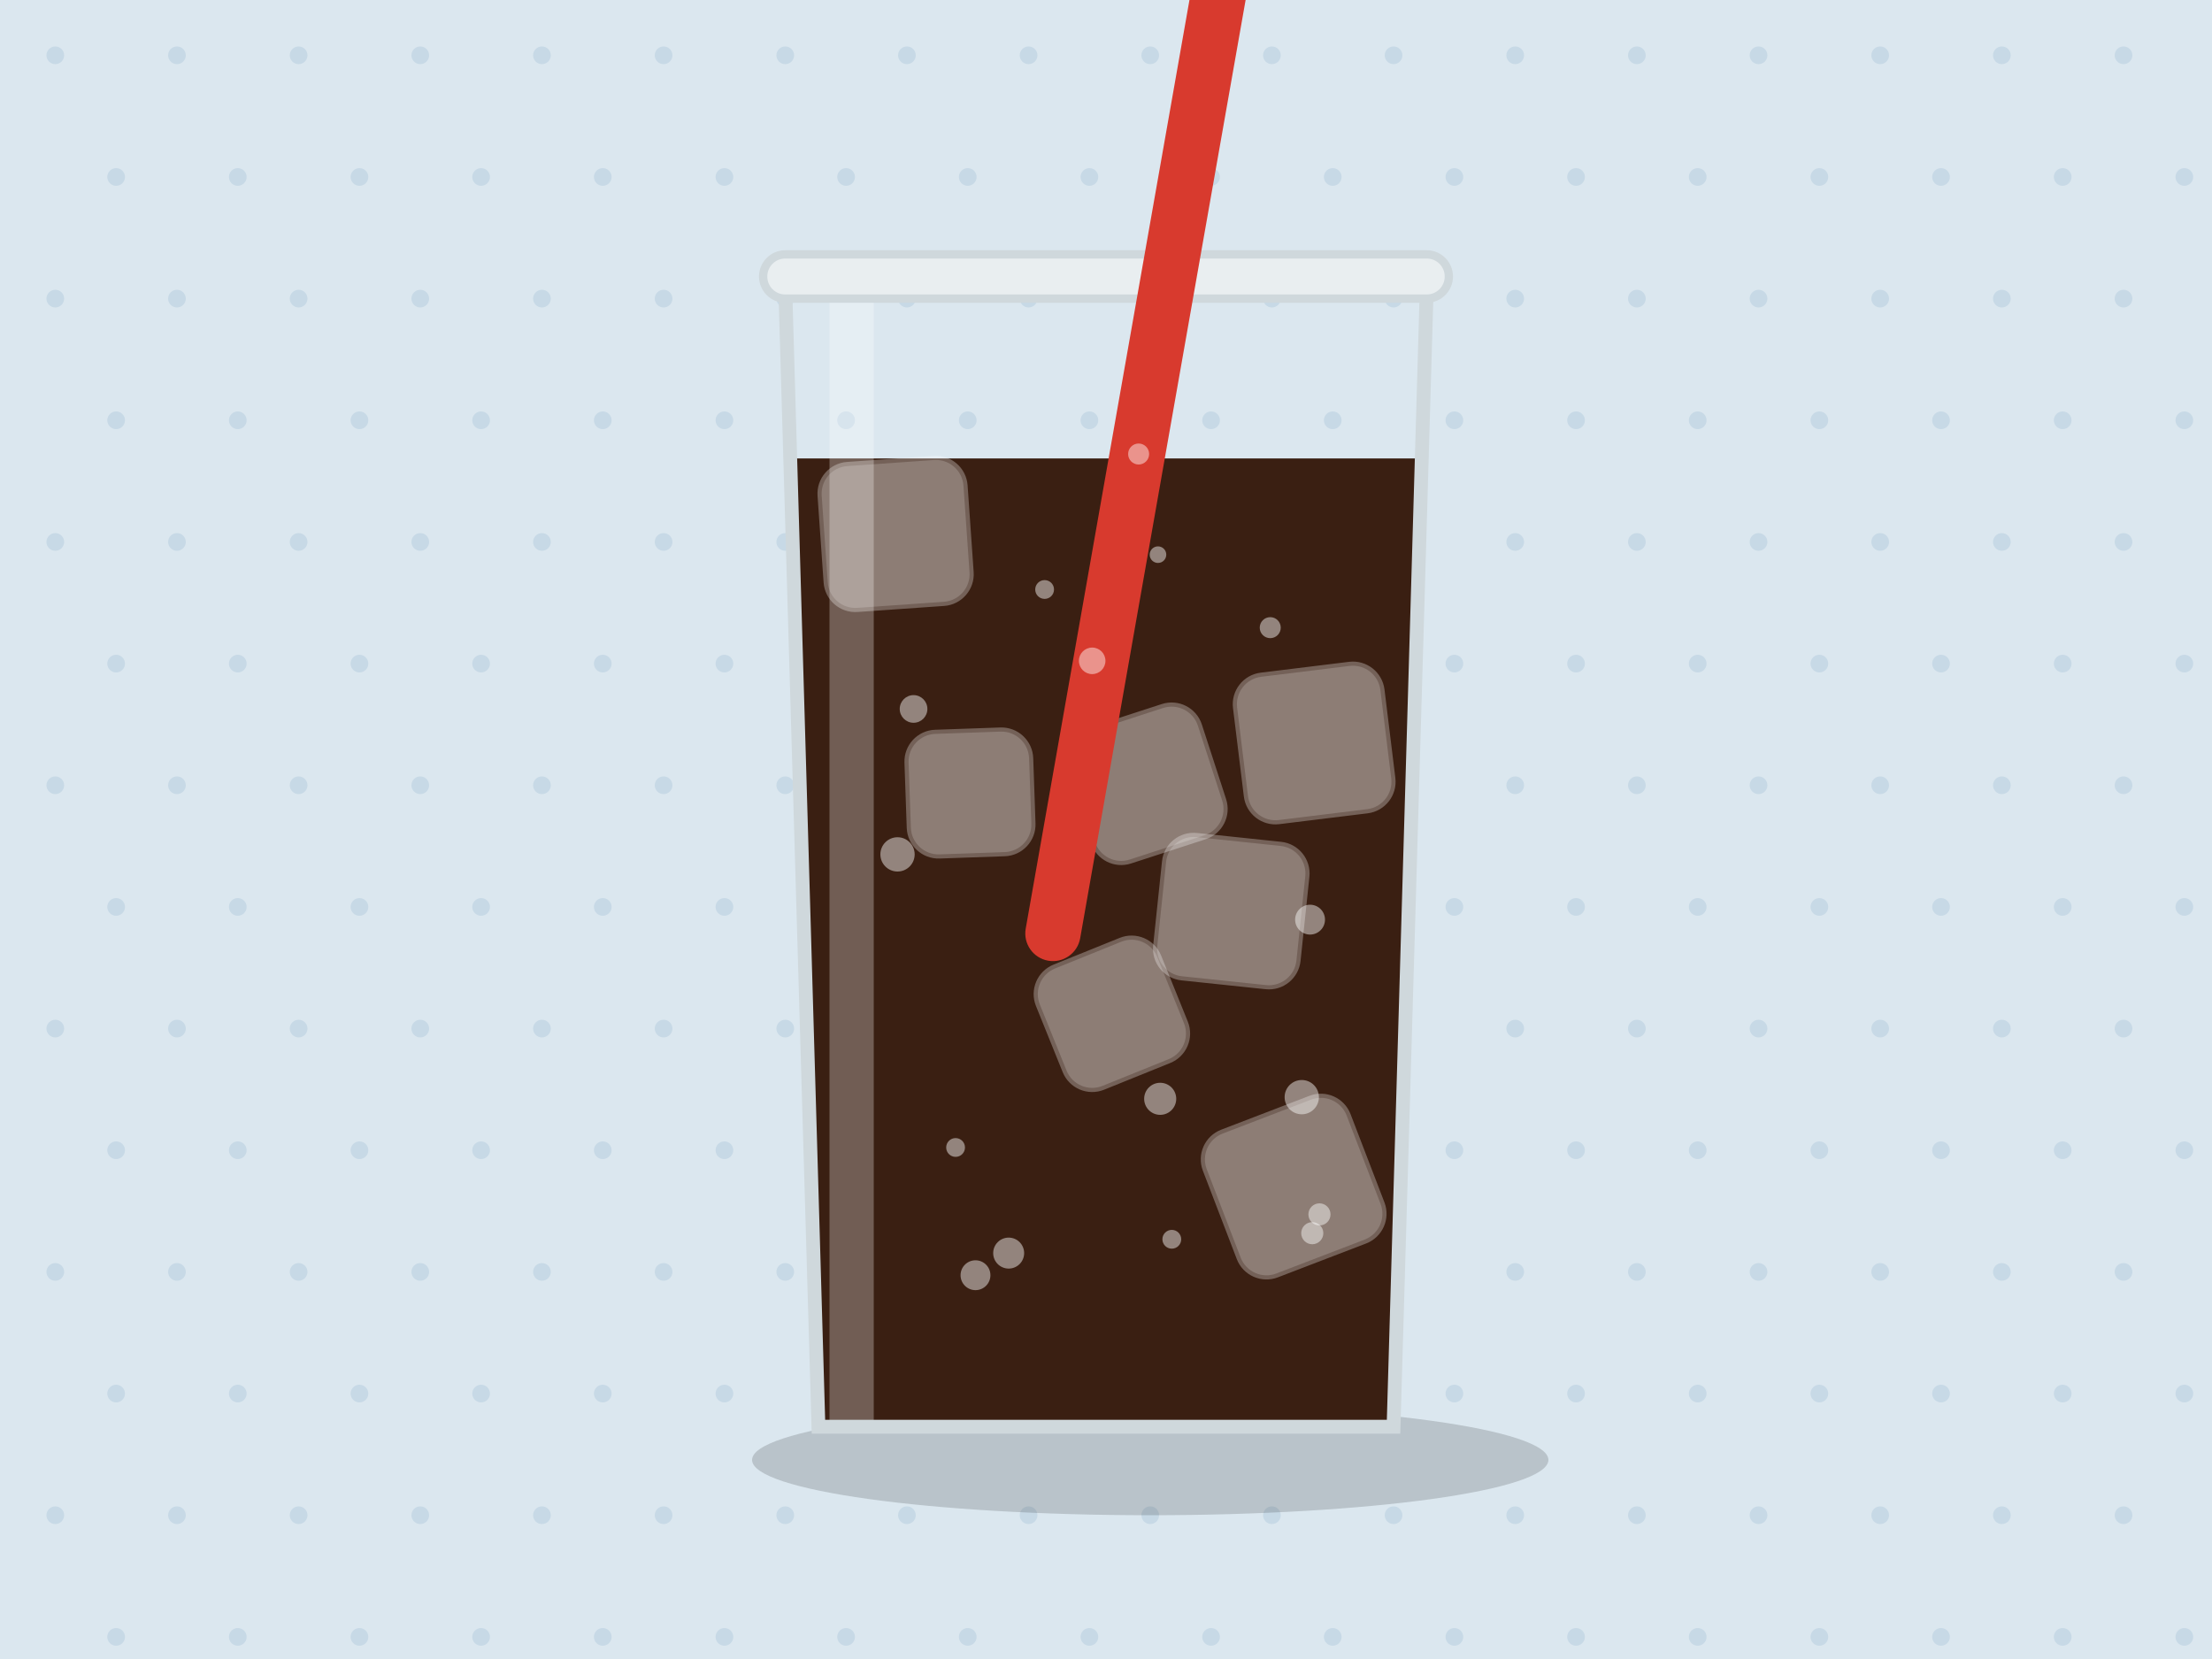
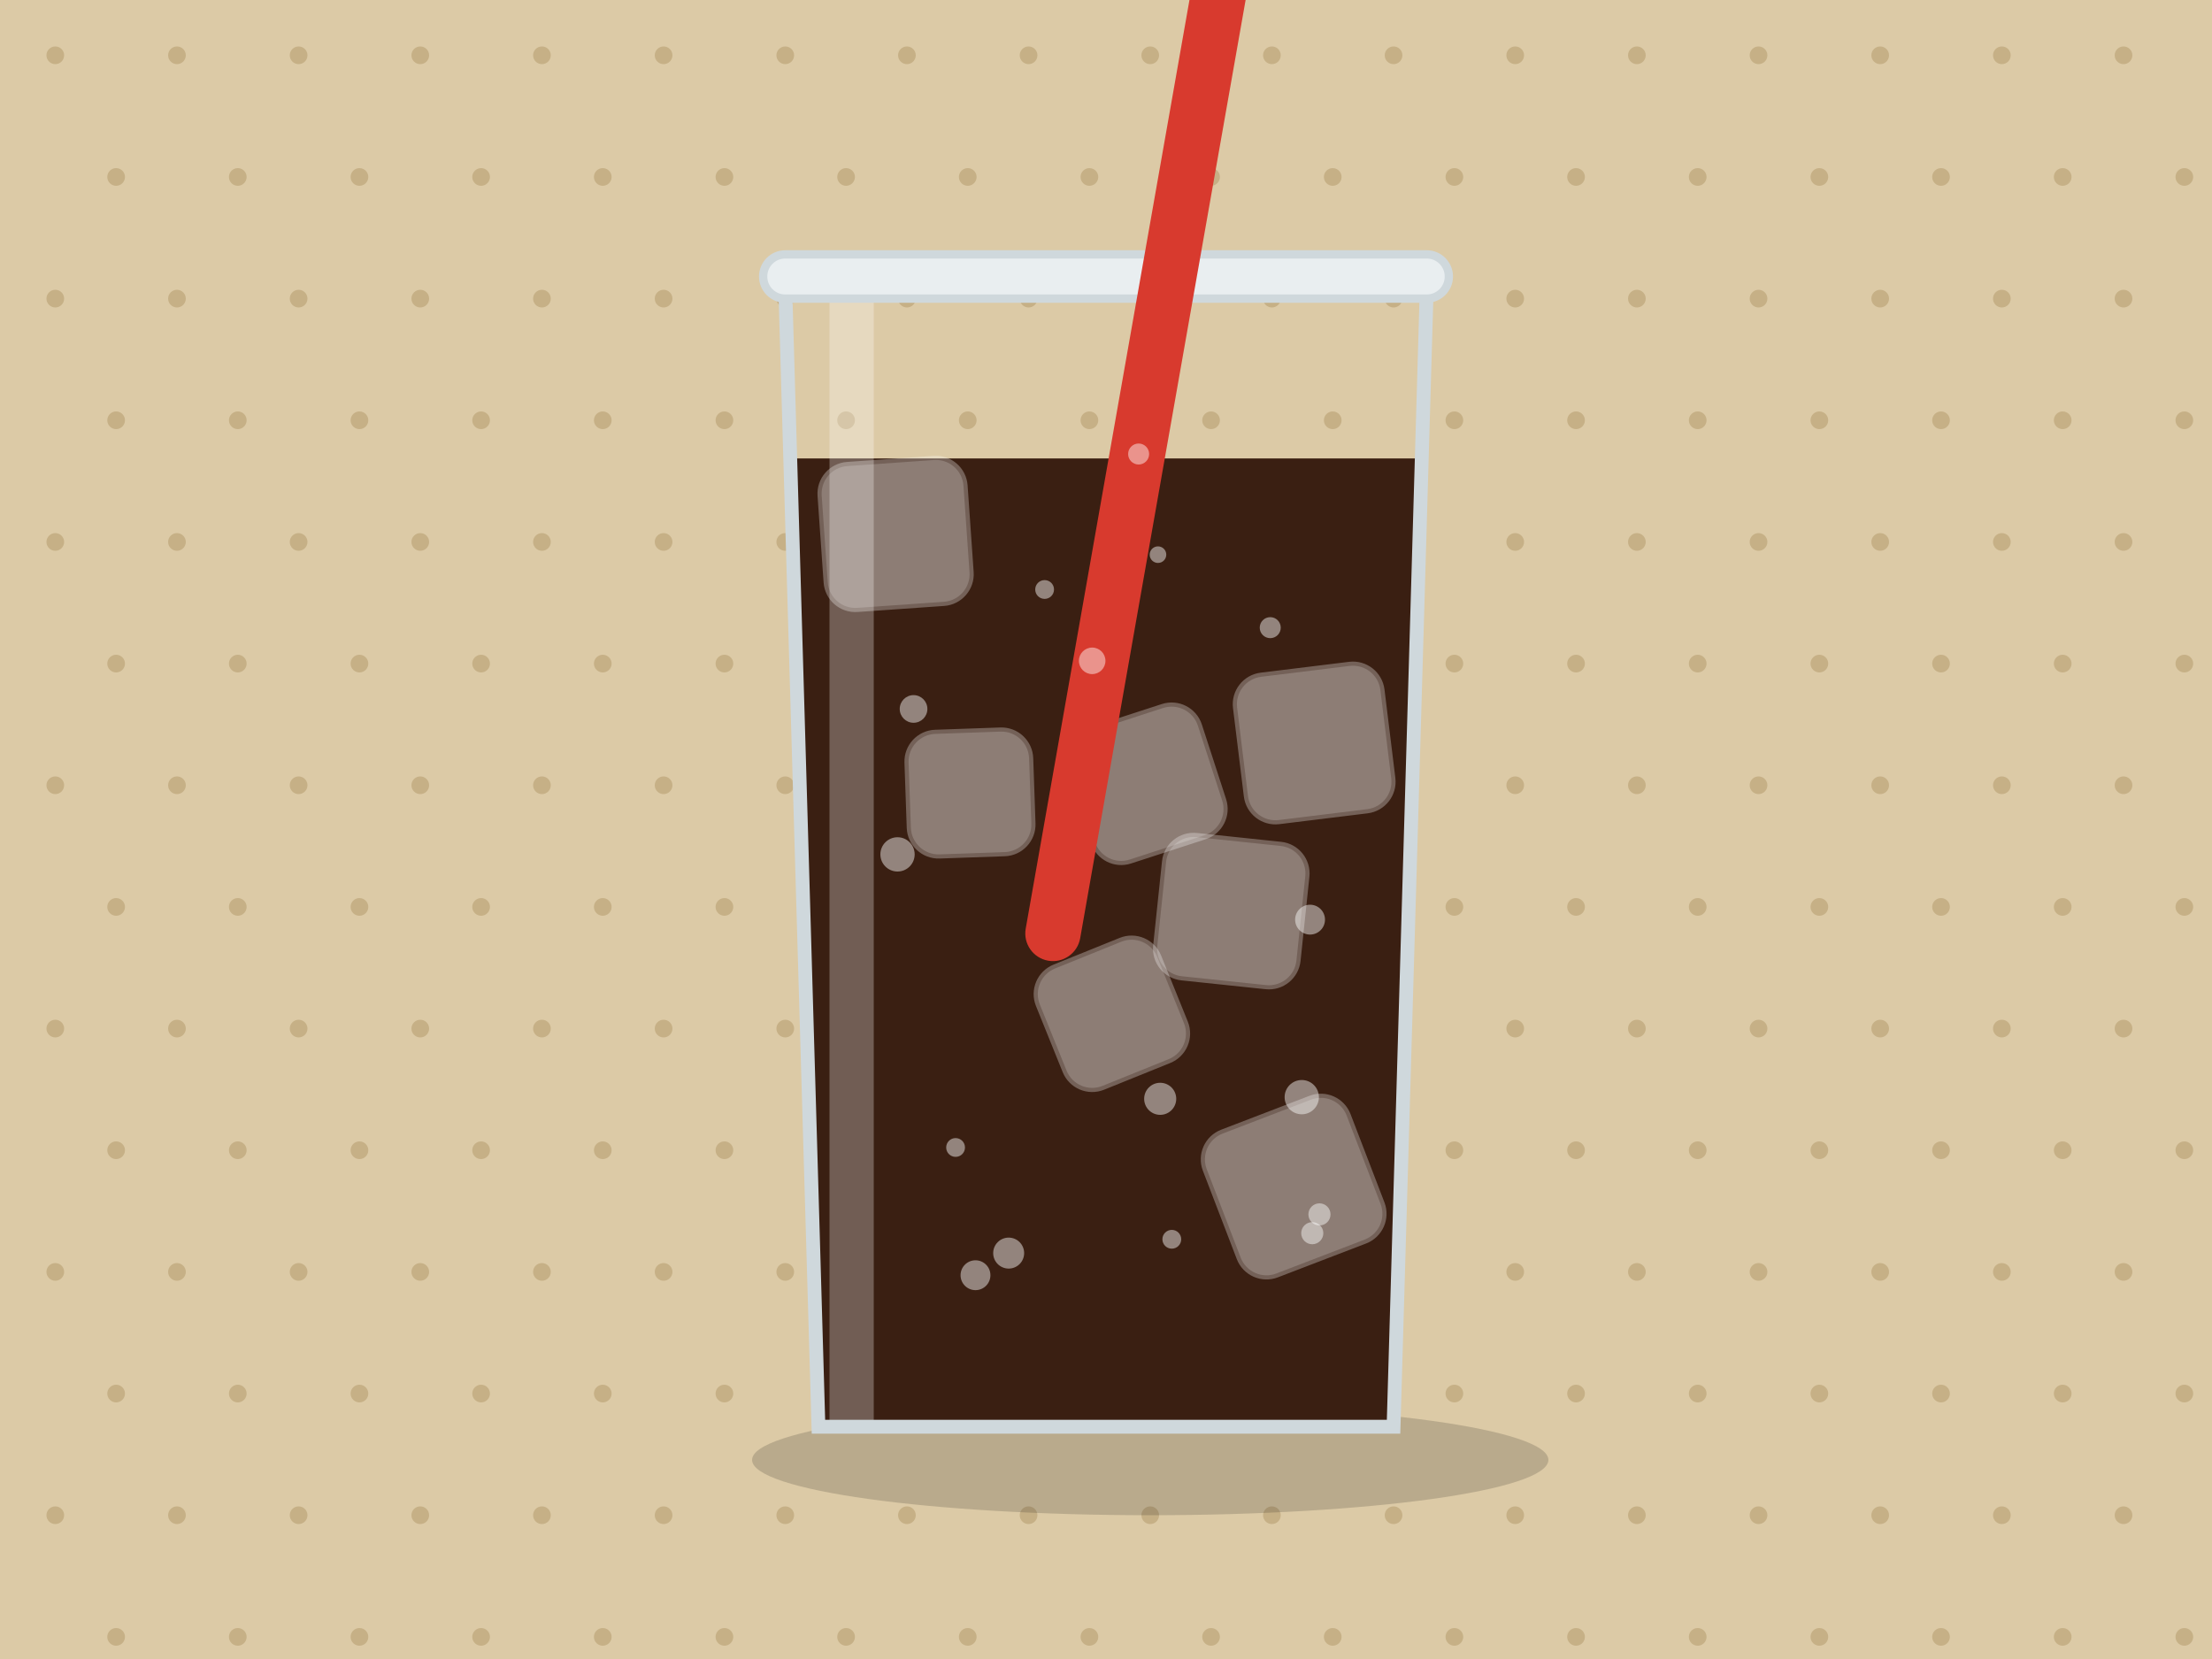
<svg xmlns="http://www.w3.org/2000/svg" viewBox="0 0 400 300" width="400" height="300">
  <defs>
    <radialGradient id="inner">
      <stop offset=".78" stop-color="#3a2a18" stop-opacity="0" />
      <stop offset="1" stop-color="#3a2a18" stop-opacity=".22" />
    </radialGradient>
    <clipPath id="c23">
      <polygon points="142,52 258,52 252,258 148,258" />
    </clipPath>
  </defs>
-   <rect width="400" height="300" fill="#dbe7ef" />
-   <circle cx="10" cy="10" r="1.6" fill="#c7d9e6" />
-   <circle cx="32" cy="10" r="1.6" fill="#c7d9e6" />
-   <circle cx="54" cy="10" r="1.6" fill="#c7d9e6" />
-   <circle cx="76" cy="10" r="1.6" fill="#c7d9e6" />
-   <circle cx="98" cy="10" r="1.6" fill="#c7d9e6" />
-   <circle cx="120" cy="10" r="1.6" fill="#c7d9e6" />
-   <circle cx="142" cy="10" r="1.6" fill="#c7d9e6" />
-   <circle cx="164" cy="10" r="1.6" fill="#c7d9e6" />
-   <circle cx="186" cy="10" r="1.6" fill="#c7d9e6" />
-   <circle cx="208" cy="10" r="1.6" fill="#c7d9e6" />
-   <circle cx="230" cy="10" r="1.6" fill="#c7d9e6" />
-   <circle cx="252" cy="10" r="1.6" fill="#c7d9e6" />
-   <circle cx="274" cy="10" r="1.6" fill="#c7d9e6" />
-   <circle cx="296" cy="10" r="1.6" fill="#c7d9e6" />
-   <circle cx="318" cy="10" r="1.6" fill="#c7d9e6" />
-   <circle cx="340" cy="10" r="1.6" fill="#c7d9e6" />
-   <circle cx="362" cy="10" r="1.6" fill="#c7d9e6" />
-   <circle cx="384" cy="10" r="1.6" fill="#c7d9e6" />
-   <circle cx="21" cy="32" r="1.6" fill="#c7d9e6" />
-   <circle cx="43" cy="32" r="1.6" fill="#c7d9e6" />
-   <circle cx="65" cy="32" r="1.6" fill="#c7d9e6" />
-   <circle cx="87" cy="32" r="1.6" fill="#c7d9e6" />
-   <circle cx="109" cy="32" r="1.6" fill="#c7d9e6" />
-   <circle cx="131" cy="32" r="1.6" fill="#c7d9e6" />
-   <circle cx="153" cy="32" r="1.6" fill="#c7d9e6" />
-   <circle cx="175" cy="32" r="1.6" fill="#c7d9e6" />
-   <circle cx="197" cy="32" r="1.6" fill="#c7d9e6" />
-   <circle cx="219" cy="32" r="1.6" fill="#c7d9e6" />
-   <circle cx="241" cy="32" r="1.6" fill="#c7d9e6" />
-   <circle cx="263" cy="32" r="1.6" fill="#c7d9e6" />
-   <circle cx="285" cy="32" r="1.6" fill="#c7d9e6" />
-   <circle cx="307" cy="32" r="1.6" fill="#c7d9e6" />
-   <circle cx="329" cy="32" r="1.6" fill="#c7d9e6" />
-   <circle cx="351" cy="32" r="1.6" fill="#c7d9e6" />
-   <circle cx="373" cy="32" r="1.6" fill="#c7d9e6" />
-   <circle cx="395" cy="32" r="1.6" fill="#c7d9e6" />
-   <circle cx="10" cy="54" r="1.6" fill="#c7d9e6" />
-   <circle cx="32" cy="54" r="1.6" fill="#c7d9e6" />
-   <circle cx="54" cy="54" r="1.6" fill="#c7d9e6" />
-   <circle cx="76" cy="54" r="1.6" fill="#c7d9e6" />
-   <circle cx="98" cy="54" r="1.6" fill="#c7d9e6" />
-   <circle cx="120" cy="54" r="1.6" fill="#c7d9e6" />
-   <circle cx="142" cy="54" r="1.6" fill="#c7d9e6" />
-   <circle cx="164" cy="54" r="1.6" fill="#c7d9e6" />
-   <circle cx="186" cy="54" r="1.6" fill="#c7d9e6" />
-   <circle cx="208" cy="54" r="1.6" fill="#c7d9e6" />
-   <circle cx="230" cy="54" r="1.6" fill="#c7d9e6" />
-   <circle cx="252" cy="54" r="1.6" fill="#c7d9e6" />
-   <circle cx="274" cy="54" r="1.6" fill="#c7d9e6" />
-   <circle cx="296" cy="54" r="1.6" fill="#c7d9e6" />
-   <circle cx="318" cy="54" r="1.6" fill="#c7d9e6" />
-   <circle cx="340" cy="54" r="1.6" fill="#c7d9e6" />
-   <circle cx="362" cy="54" r="1.6" fill="#c7d9e6" />
-   <circle cx="384" cy="54" r="1.6" fill="#c7d9e6" />
-   <circle cx="21" cy="76" r="1.6" fill="#c7d9e6" />
-   <circle cx="43" cy="76" r="1.6" fill="#c7d9e6" />
-   <circle cx="65" cy="76" r="1.6" fill="#c7d9e6" />
-   <circle cx="87" cy="76" r="1.6" fill="#c7d9e6" />
-   <circle cx="109" cy="76" r="1.6" fill="#c7d9e6" />
-   <circle cx="131" cy="76" r="1.6" fill="#c7d9e6" />
-   <circle cx="153" cy="76" r="1.6" fill="#c7d9e6" />
-   <circle cx="175" cy="76" r="1.6" fill="#c7d9e6" />
-   <circle cx="197" cy="76" r="1.6" fill="#c7d9e6" />
-   <circle cx="219" cy="76" r="1.6" fill="#c7d9e6" />
-   <circle cx="241" cy="76" r="1.6" fill="#c7d9e6" />
-   <circle cx="263" cy="76" r="1.6" fill="#c7d9e6" />
-   <circle cx="285" cy="76" r="1.6" fill="#c7d9e6" />
-   <circle cx="307" cy="76" r="1.6" fill="#c7d9e6" />
-   <circle cx="329" cy="76" r="1.6" fill="#c7d9e6" />
-   <circle cx="351" cy="76" r="1.6" fill="#c7d9e6" />
-   <circle cx="373" cy="76" r="1.6" fill="#c7d9e6" />
-   <circle cx="395" cy="76" r="1.6" fill="#c7d9e6" />
-   <circle cx="10" cy="98" r="1.6" fill="#c7d9e6" />
-   <circle cx="32" cy="98" r="1.6" fill="#c7d9e6" />
-   <circle cx="54" cy="98" r="1.6" fill="#c7d9e6" />
-   <circle cx="76" cy="98" r="1.6" fill="#c7d9e6" />
-   <circle cx="98" cy="98" r="1.6" fill="#c7d9e6" />
-   <circle cx="120" cy="98" r="1.6" fill="#c7d9e6" />
-   <circle cx="142" cy="98" r="1.6" fill="#c7d9e6" />
-   <circle cx="164" cy="98" r="1.6" fill="#c7d9e6" />
-   <circle cx="186" cy="98" r="1.6" fill="#c7d9e6" />
-   <circle cx="208" cy="98" r="1.6" fill="#c7d9e6" />
-   <circle cx="230" cy="98" r="1.6" fill="#c7d9e6" />
-   <circle cx="252" cy="98" r="1.6" fill="#c7d9e6" />
-   <circle cx="274" cy="98" r="1.6" fill="#c7d9e6" />
-   <circle cx="296" cy="98" r="1.6" fill="#c7d9e6" />
-   <circle cx="318" cy="98" r="1.6" fill="#c7d9e6" />
-   <circle cx="340" cy="98" r="1.6" fill="#c7d9e6" />
-   <circle cx="362" cy="98" r="1.6" fill="#c7d9e6" />
-   <circle cx="384" cy="98" r="1.6" fill="#c7d9e6" />
-   <circle cx="21" cy="120" r="1.6" fill="#c7d9e6" />
-   <circle cx="43" cy="120" r="1.6" fill="#c7d9e6" />
-   <circle cx="65" cy="120" r="1.6" fill="#c7d9e6" />
-   <circle cx="87" cy="120" r="1.6" fill="#c7d9e6" />
-   <circle cx="109" cy="120" r="1.6" fill="#c7d9e6" />
-   <circle cx="131" cy="120" r="1.6" fill="#c7d9e6" />
-   <circle cx="153" cy="120" r="1.6" fill="#c7d9e6" />
-   <circle cx="175" cy="120" r="1.6" fill="#c7d9e6" />
-   <circle cx="197" cy="120" r="1.6" fill="#c7d9e6" />
-   <circle cx="219" cy="120" r="1.6" fill="#c7d9e6" />
-   <circle cx="241" cy="120" r="1.6" fill="#c7d9e6" />
-   <circle cx="263" cy="120" r="1.6" fill="#c7d9e6" />
-   <circle cx="285" cy="120" r="1.6" fill="#c7d9e6" />
-   <circle cx="307" cy="120" r="1.6" fill="#c7d9e6" />
-   <circle cx="329" cy="120" r="1.6" fill="#c7d9e6" />
-   <circle cx="351" cy="120" r="1.6" fill="#c7d9e6" />
-   <circle cx="373" cy="120" r="1.6" fill="#c7d9e6" />
-   <circle cx="395" cy="120" r="1.6" fill="#c7d9e6" />
-   <circle cx="10" cy="142" r="1.6" fill="#c7d9e6" />
-   <circle cx="32" cy="142" r="1.6" fill="#c7d9e6" />
-   <circle cx="54" cy="142" r="1.6" fill="#c7d9e6" />
-   <circle cx="76" cy="142" r="1.6" fill="#c7d9e6" />
-   <circle cx="98" cy="142" r="1.6" fill="#c7d9e6" />
-   <circle cx="120" cy="142" r="1.6" fill="#c7d9e6" />
-   <circle cx="142" cy="142" r="1.6" fill="#c7d9e6" />
-   <circle cx="164" cy="142" r="1.6" fill="#c7d9e6" />
-   <circle cx="186" cy="142" r="1.6" fill="#c7d9e6" />
-   <circle cx="208" cy="142" r="1.6" fill="#c7d9e6" />
-   <circle cx="230" cy="142" r="1.6" fill="#c7d9e6" />
-   <circle cx="252" cy="142" r="1.6" fill="#c7d9e6" />
-   <circle cx="274" cy="142" r="1.6" fill="#c7d9e6" />
-   <circle cx="296" cy="142" r="1.6" fill="#c7d9e6" />
-   <circle cx="318" cy="142" r="1.6" fill="#c7d9e6" />
-   <circle cx="340" cy="142" r="1.6" fill="#c7d9e6" />
-   <circle cx="362" cy="142" r="1.6" fill="#c7d9e6" />
-   <circle cx="384" cy="142" r="1.6" fill="#c7d9e6" />
-   <circle cx="21" cy="164" r="1.6" fill="#c7d9e6" />
-   <circle cx="43" cy="164" r="1.6" fill="#c7d9e6" />
-   <circle cx="65" cy="164" r="1.6" fill="#c7d9e6" />
-   <circle cx="87" cy="164" r="1.6" fill="#c7d9e6" />
-   <circle cx="109" cy="164" r="1.6" fill="#c7d9e6" />
-   <circle cx="131" cy="164" r="1.6" fill="#c7d9e6" />
-   <circle cx="153" cy="164" r="1.6" fill="#c7d9e6" />
-   <circle cx="175" cy="164" r="1.6" fill="#c7d9e6" />
-   <circle cx="197" cy="164" r="1.6" fill="#c7d9e6" />
-   <circle cx="219" cy="164" r="1.6" fill="#c7d9e6" />
-   <circle cx="241" cy="164" r="1.6" fill="#c7d9e6" />
-   <circle cx="263" cy="164" r="1.6" fill="#c7d9e6" />
-   <circle cx="285" cy="164" r="1.6" fill="#c7d9e6" />
-   <circle cx="307" cy="164" r="1.6" fill="#c7d9e6" />
-   <circle cx="329" cy="164" r="1.6" fill="#c7d9e6" />
-   <circle cx="351" cy="164" r="1.6" fill="#c7d9e6" />
-   <circle cx="373" cy="164" r="1.6" fill="#c7d9e6" />
-   <circle cx="395" cy="164" r="1.6" fill="#c7d9e6" />
-   <circle cx="10" cy="186" r="1.6" fill="#c7d9e6" />
-   <circle cx="32" cy="186" r="1.6" fill="#c7d9e6" />
-   <circle cx="54" cy="186" r="1.6" fill="#c7d9e6" />
-   <circle cx="76" cy="186" r="1.6" fill="#c7d9e6" />
-   <circle cx="98" cy="186" r="1.6" fill="#c7d9e6" />
-   <circle cx="120" cy="186" r="1.6" fill="#c7d9e6" />
-   <circle cx="142" cy="186" r="1.6" fill="#c7d9e6" />
-   <circle cx="164" cy="186" r="1.6" fill="#c7d9e6" />
-   <circle cx="186" cy="186" r="1.6" fill="#c7d9e6" />
-   <circle cx="208" cy="186" r="1.6" fill="#c7d9e6" />
-   <circle cx="230" cy="186" r="1.6" fill="#c7d9e6" />
-   <circle cx="252" cy="186" r="1.6" fill="#c7d9e6" />
-   <circle cx="274" cy="186" r="1.6" fill="#c7d9e6" />
-   <circle cx="296" cy="186" r="1.6" fill="#c7d9e6" />
-   <circle cx="318" cy="186" r="1.6" fill="#c7d9e6" />
-   <circle cx="340" cy="186" r="1.6" fill="#c7d9e6" />
-   <circle cx="362" cy="186" r="1.6" fill="#c7d9e6" />
-   <circle cx="384" cy="186" r="1.6" fill="#c7d9e6" />
-   <circle cx="21" cy="208" r="1.6" fill="#c7d9e6" />
-   <circle cx="43" cy="208" r="1.6" fill="#c7d9e6" />
-   <circle cx="65" cy="208" r="1.6" fill="#c7d9e6" />
-   <circle cx="87" cy="208" r="1.6" fill="#c7d9e6" />
-   <circle cx="109" cy="208" r="1.6" fill="#c7d9e6" />
-   <circle cx="131" cy="208" r="1.6" fill="#c7d9e6" />
-   <circle cx="153" cy="208" r="1.6" fill="#c7d9e6" />
-   <circle cx="175" cy="208" r="1.6" fill="#c7d9e6" />
-   <circle cx="197" cy="208" r="1.6" fill="#c7d9e6" />
-   <circle cx="219" cy="208" r="1.6" fill="#c7d9e6" />
-   <circle cx="241" cy="208" r="1.6" fill="#c7d9e6" />
-   <circle cx="263" cy="208" r="1.6" fill="#c7d9e6" />
-   <circle cx="285" cy="208" r="1.6" fill="#c7d9e6" />
-   <circle cx="307" cy="208" r="1.6" fill="#c7d9e6" />
-   <circle cx="329" cy="208" r="1.6" fill="#c7d9e6" />
-   <circle cx="351" cy="208" r="1.6" fill="#c7d9e6" />
-   <circle cx="373" cy="208" r="1.6" fill="#c7d9e6" />
-   <circle cx="395" cy="208" r="1.6" fill="#c7d9e6" />
-   <circle cx="10" cy="230" r="1.6" fill="#c7d9e6" />
-   <circle cx="32" cy="230" r="1.6" fill="#c7d9e6" />
-   <circle cx="54" cy="230" r="1.6" fill="#c7d9e6" />
-   <circle cx="76" cy="230" r="1.6" fill="#c7d9e6" />
-   <circle cx="98" cy="230" r="1.6" fill="#c7d9e6" />
-   <circle cx="120" cy="230" r="1.6" fill="#c7d9e6" />
-   <circle cx="142" cy="230" r="1.6" fill="#c7d9e6" />
-   <circle cx="164" cy="230" r="1.6" fill="#c7d9e6" />
-   <circle cx="186" cy="230" r="1.6" fill="#c7d9e6" />
-   <circle cx="208" cy="230" r="1.6" fill="#c7d9e6" />
-   <circle cx="230" cy="230" r="1.6" fill="#c7d9e6" />
-   <circle cx="252" cy="230" r="1.6" fill="#c7d9e6" />
-   <circle cx="274" cy="230" r="1.6" fill="#c7d9e6" />
-   <circle cx="296" cy="230" r="1.6" fill="#c7d9e6" />
-   <circle cx="318" cy="230" r="1.6" fill="#c7d9e6" />
-   <circle cx="340" cy="230" r="1.6" fill="#c7d9e6" />
-   <circle cx="362" cy="230" r="1.6" fill="#c7d9e6" />
-   <circle cx="384" cy="230" r="1.6" fill="#c7d9e6" />
-   <circle cx="21" cy="252" r="1.6" fill="#c7d9e6" />
-   <circle cx="43" cy="252" r="1.6" fill="#c7d9e6" />
-   <circle cx="65" cy="252" r="1.6" fill="#c7d9e6" />
-   <circle cx="87" cy="252" r="1.6" fill="#c7d9e6" />
-   <circle cx="109" cy="252" r="1.6" fill="#c7d9e6" />
-   <circle cx="131" cy="252" r="1.6" fill="#c7d9e6" />
-   <circle cx="153" cy="252" r="1.6" fill="#c7d9e6" />
-   <circle cx="175" cy="252" r="1.6" fill="#c7d9e6" />
-   <circle cx="197" cy="252" r="1.6" fill="#c7d9e6" />
-   <circle cx="219" cy="252" r="1.6" fill="#c7d9e6" />
-   <circle cx="241" cy="252" r="1.6" fill="#c7d9e6" />
-   <circle cx="263" cy="252" r="1.6" fill="#c7d9e6" />
-   <circle cx="285" cy="252" r="1.6" fill="#c7d9e6" />
-   <circle cx="307" cy="252" r="1.6" fill="#c7d9e6" />
-   <circle cx="329" cy="252" r="1.6" fill="#c7d9e6" />
-   <circle cx="351" cy="252" r="1.6" fill="#c7d9e6" />
-   <circle cx="373" cy="252" r="1.6" fill="#c7d9e6" />
-   <circle cx="395" cy="252" r="1.6" fill="#c7d9e6" />
-   <circle cx="10" cy="274" r="1.6" fill="#c7d9e6" />
-   <circle cx="32" cy="274" r="1.6" fill="#c7d9e6" />
-   <circle cx="54" cy="274" r="1.6" fill="#c7d9e6" />
-   <circle cx="76" cy="274" r="1.6" fill="#c7d9e6" />
-   <circle cx="98" cy="274" r="1.6" fill="#c7d9e6" />
-   <circle cx="120" cy="274" r="1.6" fill="#c7d9e6" />
-   <circle cx="142" cy="274" r="1.6" fill="#c7d9e6" />
-   <circle cx="164" cy="274" r="1.6" fill="#c7d9e6" />
-   <circle cx="186" cy="274" r="1.6" fill="#c7d9e6" />
-   <circle cx="208" cy="274" r="1.6" fill="#c7d9e6" />
-   <circle cx="230" cy="274" r="1.6" fill="#c7d9e6" />
-   <circle cx="252" cy="274" r="1.6" fill="#c7d9e6" />
-   <circle cx="274" cy="274" r="1.6" fill="#c7d9e6" />
-   <circle cx="296" cy="274" r="1.6" fill="#c7d9e6" />
-   <circle cx="318" cy="274" r="1.6" fill="#c7d9e6" />
-   <circle cx="340" cy="274" r="1.6" fill="#c7d9e6" />
-   <circle cx="362" cy="274" r="1.6" fill="#c7d9e6" />
-   <circle cx="384" cy="274" r="1.6" fill="#c7d9e6" />
-   <circle cx="21" cy="296" r="1.6" fill="#c7d9e6" />
-   <circle cx="43" cy="296" r="1.6" fill="#c7d9e6" />
-   <circle cx="65" cy="296" r="1.6" fill="#c7d9e6" />
-   <circle cx="87" cy="296" r="1.6" fill="#c7d9e6" />
-   <circle cx="109" cy="296" r="1.6" fill="#c7d9e6" />
-   <circle cx="131" cy="296" r="1.6" fill="#c7d9e6" />
-   <circle cx="153" cy="296" r="1.6" fill="#c7d9e6" />
-   <circle cx="175" cy="296" r="1.6" fill="#c7d9e6" />
-   <circle cx="197" cy="296" r="1.6" fill="#c7d9e6" />
-   <circle cx="219" cy="296" r="1.6" fill="#c7d9e6" />
-   <circle cx="241" cy="296" r="1.6" fill="#c7d9e6" />
-   <circle cx="263" cy="296" r="1.6" fill="#c7d9e6" />
-   <circle cx="285" cy="296" r="1.6" fill="#c7d9e6" />
-   <circle cx="307" cy="296" r="1.6" fill="#c7d9e6" />
-   <circle cx="329" cy="296" r="1.6" fill="#c7d9e6" />
-   <circle cx="351" cy="296" r="1.6" fill="#c7d9e6" />
-   <circle cx="373" cy="296" r="1.6" fill="#c7d9e6" />
-   <circle cx="395" cy="296" r="1.6" fill="#c7d9e6" />
+   <rect width="400" height="300" fill="#dccaa6" />
+   <circle cx="10" cy="10" r="1.6" fill="#c6b086" />
+   <circle cx="32" cy="10" r="1.6" fill="#c6b086" />
+   <circle cx="54" cy="10" r="1.6" fill="#c6b086" />
+   <circle cx="76" cy="10" r="1.6" fill="#c6b086" />
+   <circle cx="98" cy="10" r="1.6" fill="#c6b086" />
+   <circle cx="120" cy="10" r="1.6" fill="#c6b086" />
+   <circle cx="142" cy="10" r="1.6" fill="#c6b086" />
+   <circle cx="164" cy="10" r="1.6" fill="#c6b086" />
+   <circle cx="186" cy="10" r="1.6" fill="#c6b086" />
+   <circle cx="208" cy="10" r="1.6" fill="#c6b086" />
+   <circle cx="230" cy="10" r="1.6" fill="#c6b086" />
+   <circle cx="252" cy="10" r="1.6" fill="#c6b086" />
+   <circle cx="274" cy="10" r="1.6" fill="#c6b086" />
+   <circle cx="296" cy="10" r="1.6" fill="#c6b086" />
+   <circle cx="318" cy="10" r="1.6" fill="#c6b086" />
+   <circle cx="340" cy="10" r="1.6" fill="#c6b086" />
+   <circle cx="362" cy="10" r="1.6" fill="#c6b086" />
+   <circle cx="384" cy="10" r="1.6" fill="#c6b086" />
+   <circle cx="21" cy="32" r="1.6" fill="#c6b086" />
+   <circle cx="43" cy="32" r="1.6" fill="#c6b086" />
+   <circle cx="65" cy="32" r="1.6" fill="#c6b086" />
+   <circle cx="87" cy="32" r="1.6" fill="#c6b086" />
+   <circle cx="109" cy="32" r="1.6" fill="#c6b086" />
+   <circle cx="131" cy="32" r="1.6" fill="#c6b086" />
+   <circle cx="153" cy="32" r="1.6" fill="#c6b086" />
+   <circle cx="175" cy="32" r="1.6" fill="#c6b086" />
+   <circle cx="197" cy="32" r="1.6" fill="#c6b086" />
+   <circle cx="219" cy="32" r="1.6" fill="#c6b086" />
+   <circle cx="241" cy="32" r="1.6" fill="#c6b086" />
+   <circle cx="263" cy="32" r="1.6" fill="#c6b086" />
+   <circle cx="285" cy="32" r="1.6" fill="#c6b086" />
+   <circle cx="307" cy="32" r="1.6" fill="#c6b086" />
+   <circle cx="329" cy="32" r="1.6" fill="#c6b086" />
+   <circle cx="351" cy="32" r="1.6" fill="#c6b086" />
+   <circle cx="373" cy="32" r="1.6" fill="#c6b086" />
+   <circle cx="395" cy="32" r="1.6" fill="#c6b086" />
+   <circle cx="10" cy="54" r="1.6" fill="#c6b086" />
+   <circle cx="32" cy="54" r="1.6" fill="#c6b086" />
+   <circle cx="54" cy="54" r="1.6" fill="#c6b086" />
+   <circle cx="76" cy="54" r="1.6" fill="#c6b086" />
+   <circle cx="98" cy="54" r="1.6" fill="#c6b086" />
+   <circle cx="120" cy="54" r="1.6" fill="#c6b086" />
+   <circle cx="142" cy="54" r="1.6" fill="#c6b086" />
+   <circle cx="164" cy="54" r="1.6" fill="#c6b086" />
+   <circle cx="186" cy="54" r="1.6" fill="#c6b086" />
+   <circle cx="208" cy="54" r="1.6" fill="#c6b086" />
+   <circle cx="230" cy="54" r="1.6" fill="#c6b086" />
+   <circle cx="252" cy="54" r="1.6" fill="#c6b086" />
+   <circle cx="274" cy="54" r="1.6" fill="#c6b086" />
+   <circle cx="296" cy="54" r="1.6" fill="#c6b086" />
+   <circle cx="318" cy="54" r="1.6" fill="#c6b086" />
+   <circle cx="340" cy="54" r="1.6" fill="#c6b086" />
+   <circle cx="362" cy="54" r="1.6" fill="#c6b086" />
+   <circle cx="384" cy="54" r="1.6" fill="#c6b086" />
+   <circle cx="21" cy="76" r="1.6" fill="#c6b086" />
+   <circle cx="43" cy="76" r="1.6" fill="#c6b086" />
+   <circle cx="65" cy="76" r="1.6" fill="#c6b086" />
+   <circle cx="87" cy="76" r="1.6" fill="#c6b086" />
+   <circle cx="109" cy="76" r="1.6" fill="#c6b086" />
+   <circle cx="131" cy="76" r="1.6" fill="#c6b086" />
+   <circle cx="153" cy="76" r="1.6" fill="#c6b086" />
+   <circle cx="175" cy="76" r="1.6" fill="#c6b086" />
+   <circle cx="197" cy="76" r="1.6" fill="#c6b086" />
+   <circle cx="219" cy="76" r="1.6" fill="#c6b086" />
+   <circle cx="241" cy="76" r="1.6" fill="#c6b086" />
+   <circle cx="263" cy="76" r="1.6" fill="#c6b086" />
+   <circle cx="285" cy="76" r="1.6" fill="#c6b086" />
+   <circle cx="307" cy="76" r="1.6" fill="#c6b086" />
+   <circle cx="329" cy="76" r="1.6" fill="#c6b086" />
+   <circle cx="351" cy="76" r="1.6" fill="#c6b086" />
+   <circle cx="373" cy="76" r="1.6" fill="#c6b086" />
+   <circle cx="395" cy="76" r="1.6" fill="#c6b086" />
+   <circle cx="10" cy="98" r="1.6" fill="#c6b086" />
+   <circle cx="32" cy="98" r="1.6" fill="#c6b086" />
+   <circle cx="54" cy="98" r="1.6" fill="#c6b086" />
+   <circle cx="76" cy="98" r="1.6" fill="#c6b086" />
+   <circle cx="98" cy="98" r="1.6" fill="#c6b086" />
+   <circle cx="120" cy="98" r="1.6" fill="#c6b086" />
+   <circle cx="142" cy="98" r="1.6" fill="#c6b086" />
+   <circle cx="164" cy="98" r="1.6" fill="#c6b086" />
+   <circle cx="186" cy="98" r="1.6" fill="#c6b086" />
+   <circle cx="208" cy="98" r="1.6" fill="#c6b086" />
+   <circle cx="230" cy="98" r="1.6" fill="#c6b086" />
+   <circle cx="252" cy="98" r="1.6" fill="#c6b086" />
+   <circle cx="274" cy="98" r="1.6" fill="#c6b086" />
+   <circle cx="296" cy="98" r="1.6" fill="#c6b086" />
+   <circle cx="318" cy="98" r="1.6" fill="#c6b086" />
+   <circle cx="340" cy="98" r="1.6" fill="#c6b086" />
+   <circle cx="362" cy="98" r="1.6" fill="#c6b086" />
+   <circle cx="384" cy="98" r="1.6" fill="#c6b086" />
+   <circle cx="21" cy="120" r="1.6" fill="#c6b086" />
+   <circle cx="43" cy="120" r="1.6" fill="#c6b086" />
+   <circle cx="65" cy="120" r="1.6" fill="#c6b086" />
+   <circle cx="87" cy="120" r="1.6" fill="#c6b086" />
+   <circle cx="109" cy="120" r="1.6" fill="#c6b086" />
+   <circle cx="131" cy="120" r="1.6" fill="#c6b086" />
+   <circle cx="153" cy="120" r="1.6" fill="#c6b086" />
+   <circle cx="175" cy="120" r="1.6" fill="#c6b086" />
+   <circle cx="197" cy="120" r="1.6" fill="#c6b086" />
+   <circle cx="219" cy="120" r="1.6" fill="#c6b086" />
+   <circle cx="241" cy="120" r="1.6" fill="#c6b086" />
+   <circle cx="263" cy="120" r="1.6" fill="#c6b086" />
+   <circle cx="285" cy="120" r="1.6" fill="#c6b086" />
+   <circle cx="307" cy="120" r="1.6" fill="#c6b086" />
+   <circle cx="329" cy="120" r="1.6" fill="#c6b086" />
+   <circle cx="351" cy="120" r="1.6" fill="#c6b086" />
+   <circle cx="373" cy="120" r="1.6" fill="#c6b086" />
+   <circle cx="395" cy="120" r="1.6" fill="#c6b086" />
+   <circle cx="10" cy="142" r="1.6" fill="#c6b086" />
+   <circle cx="32" cy="142" r="1.6" fill="#c6b086" />
+   <circle cx="54" cy="142" r="1.6" fill="#c6b086" />
+   <circle cx="76" cy="142" r="1.6" fill="#c6b086" />
+   <circle cx="98" cy="142" r="1.6" fill="#c6b086" />
+   <circle cx="120" cy="142" r="1.6" fill="#c6b086" />
+   <circle cx="142" cy="142" r="1.6" fill="#c6b086" />
+   <circle cx="164" cy="142" r="1.6" fill="#c6b086" />
+   <circle cx="186" cy="142" r="1.6" fill="#c6b086" />
+   <circle cx="208" cy="142" r="1.6" fill="#c6b086" />
+   <circle cx="230" cy="142" r="1.6" fill="#c6b086" />
+   <circle cx="252" cy="142" r="1.6" fill="#c6b086" />
+   <circle cx="274" cy="142" r="1.6" fill="#c6b086" />
+   <circle cx="296" cy="142" r="1.6" fill="#c6b086" />
+   <circle cx="318" cy="142" r="1.6" fill="#c6b086" />
+   <circle cx="340" cy="142" r="1.6" fill="#c6b086" />
+   <circle cx="362" cy="142" r="1.6" fill="#c6b086" />
+   <circle cx="384" cy="142" r="1.6" fill="#c6b086" />
+   <circle cx="21" cy="164" r="1.6" fill="#c6b086" />
+   <circle cx="43" cy="164" r="1.6" fill="#c6b086" />
+   <circle cx="65" cy="164" r="1.6" fill="#c6b086" />
+   <circle cx="87" cy="164" r="1.6" fill="#c6b086" />
+   <circle cx="109" cy="164" r="1.6" fill="#c6b086" />
+   <circle cx="131" cy="164" r="1.6" fill="#c6b086" />
+   <circle cx="153" cy="164" r="1.6" fill="#c6b086" />
+   <circle cx="175" cy="164" r="1.6" fill="#c6b086" />
+   <circle cx="197" cy="164" r="1.6" fill="#c6b086" />
+   <circle cx="219" cy="164" r="1.6" fill="#c6b086" />
+   <circle cx="241" cy="164" r="1.6" fill="#c6b086" />
+   <circle cx="263" cy="164" r="1.6" fill="#c6b086" />
+   <circle cx="285" cy="164" r="1.6" fill="#c6b086" />
+   <circle cx="307" cy="164" r="1.6" fill="#c6b086" />
+   <circle cx="329" cy="164" r="1.6" fill="#c6b086" />
+   <circle cx="351" cy="164" r="1.6" fill="#c6b086" />
+   <circle cx="373" cy="164" r="1.6" fill="#c6b086" />
+   <circle cx="395" cy="164" r="1.6" fill="#c6b086" />
+   <circle cx="10" cy="186" r="1.6" fill="#c6b086" />
+   <circle cx="32" cy="186" r="1.6" fill="#c6b086" />
+   <circle cx="54" cy="186" r="1.6" fill="#c6b086" />
+   <circle cx="76" cy="186" r="1.6" fill="#c6b086" />
+   <circle cx="98" cy="186" r="1.6" fill="#c6b086" />
+   <circle cx="120" cy="186" r="1.6" fill="#c6b086" />
+   <circle cx="142" cy="186" r="1.6" fill="#c6b086" />
+   <circle cx="164" cy="186" r="1.6" fill="#c6b086" />
+   <circle cx="186" cy="186" r="1.6" fill="#c6b086" />
+   <circle cx="208" cy="186" r="1.6" fill="#c6b086" />
+   <circle cx="230" cy="186" r="1.6" fill="#c6b086" />
+   <circle cx="252" cy="186" r="1.6" fill="#c6b086" />
+   <circle cx="274" cy="186" r="1.6" fill="#c6b086" />
+   <circle cx="296" cy="186" r="1.6" fill="#c6b086" />
+   <circle cx="318" cy="186" r="1.6" fill="#c6b086" />
+   <circle cx="340" cy="186" r="1.6" fill="#c6b086" />
+   <circle cx="362" cy="186" r="1.6" fill="#c6b086" />
+   <circle cx="384" cy="186" r="1.6" fill="#c6b086" />
+   <circle cx="21" cy="208" r="1.6" fill="#c6b086" />
+   <circle cx="43" cy="208" r="1.6" fill="#c6b086" />
+   <circle cx="65" cy="208" r="1.6" fill="#c6b086" />
+   <circle cx="87" cy="208" r="1.6" fill="#c6b086" />
+   <circle cx="109" cy="208" r="1.6" fill="#c6b086" />
+   <circle cx="131" cy="208" r="1.6" fill="#c6b086" />
+   <circle cx="153" cy="208" r="1.6" fill="#c6b086" />
+   <circle cx="175" cy="208" r="1.6" fill="#c6b086" />
+   <circle cx="197" cy="208" r="1.6" fill="#c6b086" />
+   <circle cx="219" cy="208" r="1.6" fill="#c6b086" />
+   <circle cx="241" cy="208" r="1.6" fill="#c6b086" />
+   <circle cx="263" cy="208" r="1.6" fill="#c6b086" />
+   <circle cx="285" cy="208" r="1.6" fill="#c6b086" />
+   <circle cx="307" cy="208" r="1.6" fill="#c6b086" />
+   <circle cx="329" cy="208" r="1.6" fill="#c6b086" />
+   <circle cx="351" cy="208" r="1.6" fill="#c6b086" />
+   <circle cx="373" cy="208" r="1.6" fill="#c6b086" />
+   <circle cx="395" cy="208" r="1.6" fill="#c6b086" />
+   <circle cx="10" cy="230" r="1.6" fill="#c6b086" />
+   <circle cx="32" cy="230" r="1.6" fill="#c6b086" />
+   <circle cx="54" cy="230" r="1.6" fill="#c6b086" />
+   <circle cx="76" cy="230" r="1.6" fill="#c6b086" />
+   <circle cx="98" cy="230" r="1.6" fill="#c6b086" />
+   <circle cx="120" cy="230" r="1.6" fill="#c6b086" />
+   <circle cx="142" cy="230" r="1.6" fill="#c6b086" />
+   <circle cx="164" cy="230" r="1.6" fill="#c6b086" />
+   <circle cx="186" cy="230" r="1.6" fill="#c6b086" />
+   <circle cx="208" cy="230" r="1.6" fill="#c6b086" />
+   <circle cx="230" cy="230" r="1.6" fill="#c6b086" />
+   <circle cx="252" cy="230" r="1.6" fill="#c6b086" />
+   <circle cx="274" cy="230" r="1.6" fill="#c6b086" />
+   <circle cx="296" cy="230" r="1.6" fill="#c6b086" />
+   <circle cx="318" cy="230" r="1.6" fill="#c6b086" />
+   <circle cx="340" cy="230" r="1.6" fill="#c6b086" />
+   <circle cx="362" cy="230" r="1.6" fill="#c6b086" />
+   <circle cx="384" cy="230" r="1.6" fill="#c6b086" />
+   <circle cx="21" cy="252" r="1.6" fill="#c6b086" />
+   <circle cx="43" cy="252" r="1.6" fill="#c6b086" />
+   <circle cx="65" cy="252" r="1.6" fill="#c6b086" />
+   <circle cx="87" cy="252" r="1.6" fill="#c6b086" />
+   <circle cx="109" cy="252" r="1.6" fill="#c6b086" />
+   <circle cx="131" cy="252" r="1.6" fill="#c6b086" />
+   <circle cx="153" cy="252" r="1.6" fill="#c6b086" />
+   <circle cx="175" cy="252" r="1.6" fill="#c6b086" />
+   <circle cx="197" cy="252" r="1.6" fill="#c6b086" />
+   <circle cx="219" cy="252" r="1.6" fill="#c6b086" />
+   <circle cx="241" cy="252" r="1.6" fill="#c6b086" />
+   <circle cx="263" cy="252" r="1.6" fill="#c6b086" />
+   <circle cx="285" cy="252" r="1.6" fill="#c6b086" />
+   <circle cx="307" cy="252" r="1.6" fill="#c6b086" />
+   <circle cx="329" cy="252" r="1.6" fill="#c6b086" />
+   <circle cx="351" cy="252" r="1.6" fill="#c6b086" />
+   <circle cx="373" cy="252" r="1.6" fill="#c6b086" />
+   <circle cx="395" cy="252" r="1.6" fill="#c6b086" />
+   <circle cx="10" cy="274" r="1.6" fill="#c6b086" />
+   <circle cx="32" cy="274" r="1.6" fill="#c6b086" />
+   <circle cx="54" cy="274" r="1.6" fill="#c6b086" />
+   <circle cx="76" cy="274" r="1.6" fill="#c6b086" />
+   <circle cx="98" cy="274" r="1.6" fill="#c6b086" />
+   <circle cx="120" cy="274" r="1.6" fill="#c6b086" />
+   <circle cx="142" cy="274" r="1.6" fill="#c6b086" />
+   <circle cx="164" cy="274" r="1.6" fill="#c6b086" />
+   <circle cx="186" cy="274" r="1.6" fill="#c6b086" />
+   <circle cx="208" cy="274" r="1.6" fill="#c6b086" />
+   <circle cx="230" cy="274" r="1.6" fill="#c6b086" />
+   <circle cx="252" cy="274" r="1.6" fill="#c6b086" />
+   <circle cx="274" cy="274" r="1.6" fill="#c6b086" />
+   <circle cx="296" cy="274" r="1.6" fill="#c6b086" />
+   <circle cx="318" cy="274" r="1.6" fill="#c6b086" />
+   <circle cx="340" cy="274" r="1.6" fill="#c6b086" />
+   <circle cx="362" cy="274" r="1.6" fill="#c6b086" />
+   <circle cx="384" cy="274" r="1.6" fill="#c6b086" />
+   <circle cx="21" cy="296" r="1.6" fill="#c6b086" />
+   <circle cx="43" cy="296" r="1.6" fill="#c6b086" />
+   <circle cx="65" cy="296" r="1.6" fill="#c6b086" />
+   <circle cx="87" cy="296" r="1.6" fill="#c6b086" />
+   <circle cx="109" cy="296" r="1.6" fill="#c6b086" />
+   <circle cx="131" cy="296" r="1.6" fill="#c6b086" />
+   <circle cx="153" cy="296" r="1.6" fill="#c6b086" />
+   <circle cx="175" cy="296" r="1.6" fill="#c6b086" />
+   <circle cx="197" cy="296" r="1.6" fill="#c6b086" />
+   <circle cx="219" cy="296" r="1.6" fill="#c6b086" />
+   <circle cx="241" cy="296" r="1.6" fill="#c6b086" />
+   <circle cx="263" cy="296" r="1.6" fill="#c6b086" />
+   <circle cx="285" cy="296" r="1.6" fill="#c6b086" />
+   <circle cx="307" cy="296" r="1.6" fill="#c6b086" />
+   <circle cx="329" cy="296" r="1.6" fill="#c6b086" />
+   <circle cx="351" cy="296" r="1.6" fill="#c6b086" />
+   <circle cx="373" cy="296" r="1.6" fill="#c6b086" />
+   <circle cx="395" cy="296" r="1.6" fill="#c6b086" />
  <ellipse cx="208" cy="264" rx="72.0" ry="10" fill="#000" opacity=".16" />
  <g clip-path="url(#c23)">
    <rect x="84" y="82.9" width="232" height="176.1" fill="#3a1f12" />
    <rect x="220.4" y="201" width="27.1" height="27.1" rx="5" fill="#ffffff" opacity=".42" stroke="#ffffff" stroke-opacity=".7" stroke-width="1.5" transform="rotate(-21 234 214.6)" />
    <rect x="195.2" y="129.6" width="24.2" height="24.2" rx="5" fill="#ffffff" opacity=".42" stroke="#ffffff" stroke-opacity=".7" stroke-width="1.5" transform="rotate(-18 207.4 141.7)" />
    <rect x="164.5" y="132.5" width="21.8" height="21.8" rx="5" fill="#ffffff" opacity=".42" stroke="#ffffff" stroke-opacity=".7" stroke-width="1.5" transform="rotate(-2 175.4 143.3)" />
    <rect x="149.1" y="83.7" width="25.7" height="25.7" rx="5" fill="#ffffff" opacity=".42" stroke="#ffffff" stroke-opacity=".7" stroke-width="1.5" transform="rotate(-4 162 96.5)" />
    <rect x="189.6" y="171.9" width="22.9" height="22.9" rx="5" fill="#ffffff" opacity=".42" stroke="#ffffff" stroke-opacity=".7" stroke-width="1.5" transform="rotate(-22 201 183.3)" />
    <rect x="210" y="152.1" width="25.3" height="25.3" rx="5" fill="#ffffff" opacity=".42" stroke="#ffffff" stroke-opacity=".7" stroke-width="1.5" transform="rotate(6 222.6 164.8)" />
    <rect x="224.6" y="121.3" width="26.1" height="26.1" rx="5" fill="#ffffff" opacity=".42" stroke="#ffffff" stroke-opacity=".7" stroke-width="1.5" transform="rotate(-7 237.7 134.4)" />
    <rect x="150" y="52" width="8" height="206" fill="#ffffff" opacity=".28" />
  </g>
  <polygon points="142,52 258,52 252,258 148,258" fill="none" stroke="#cfd8dc" stroke-width="2.5" />
  <rect x="138" y="46" width="124" height="8" rx="4" fill="#e9eef0" stroke="#cfd8dc" stroke-width="1.5" />
  <rect x="206" y="-18" width="10" height="193.6" rx="5" fill="#d83a2e" transform="rotate(10 211 52)" />
  <circle cx="209.8" cy="198.7" r="2.9" fill="#fff" opacity=".45" />
  <circle cx="235.4" cy="198.4" r="3.1" fill="#fff" opacity=".45" />
  <circle cx="162.3" cy="154.5" r="3.1" fill="#fff" opacity=".45" />
  <circle cx="211.9" cy="224.1" r="1.7" fill="#fff" opacity=".45" />
  <circle cx="197.5" cy="119.5" r="2.4" fill="#fff" opacity=".45" />
  <circle cx="205.9" cy="82.1" r="1.9" fill="#fff" opacity=".45" />
  <circle cx="182.4" cy="226.6" r="2.8" fill="#fff" opacity=".45" />
  <circle cx="172.8" cy="207.5" r="1.7" fill="#fff" opacity=".45" />
  <circle cx="209.4" cy="100.3" r="1.5" fill="#fff" opacity=".45" />
  <circle cx="229.7" cy="113.5" r="1.9" fill="#fff" opacity=".45" />
  <circle cx="238.6" cy="219.6" r="2.0" fill="#fff" opacity=".45" />
  <circle cx="236.9" cy="166.3" r="2.7" fill="#fff" opacity=".45" />
  <circle cx="176.4" cy="230.6" r="2.7" fill="#fff" opacity=".45" />
  <circle cx="237.3" cy="223" r="2.0" fill="#fff" opacity=".45" />
  <circle cx="188.9" cy="106.6" r="1.7" fill="#fff" opacity=".45" />
  <circle cx="165.2" cy="128.2" r="2.5" fill="#fff" opacity=".45" />
</svg>
